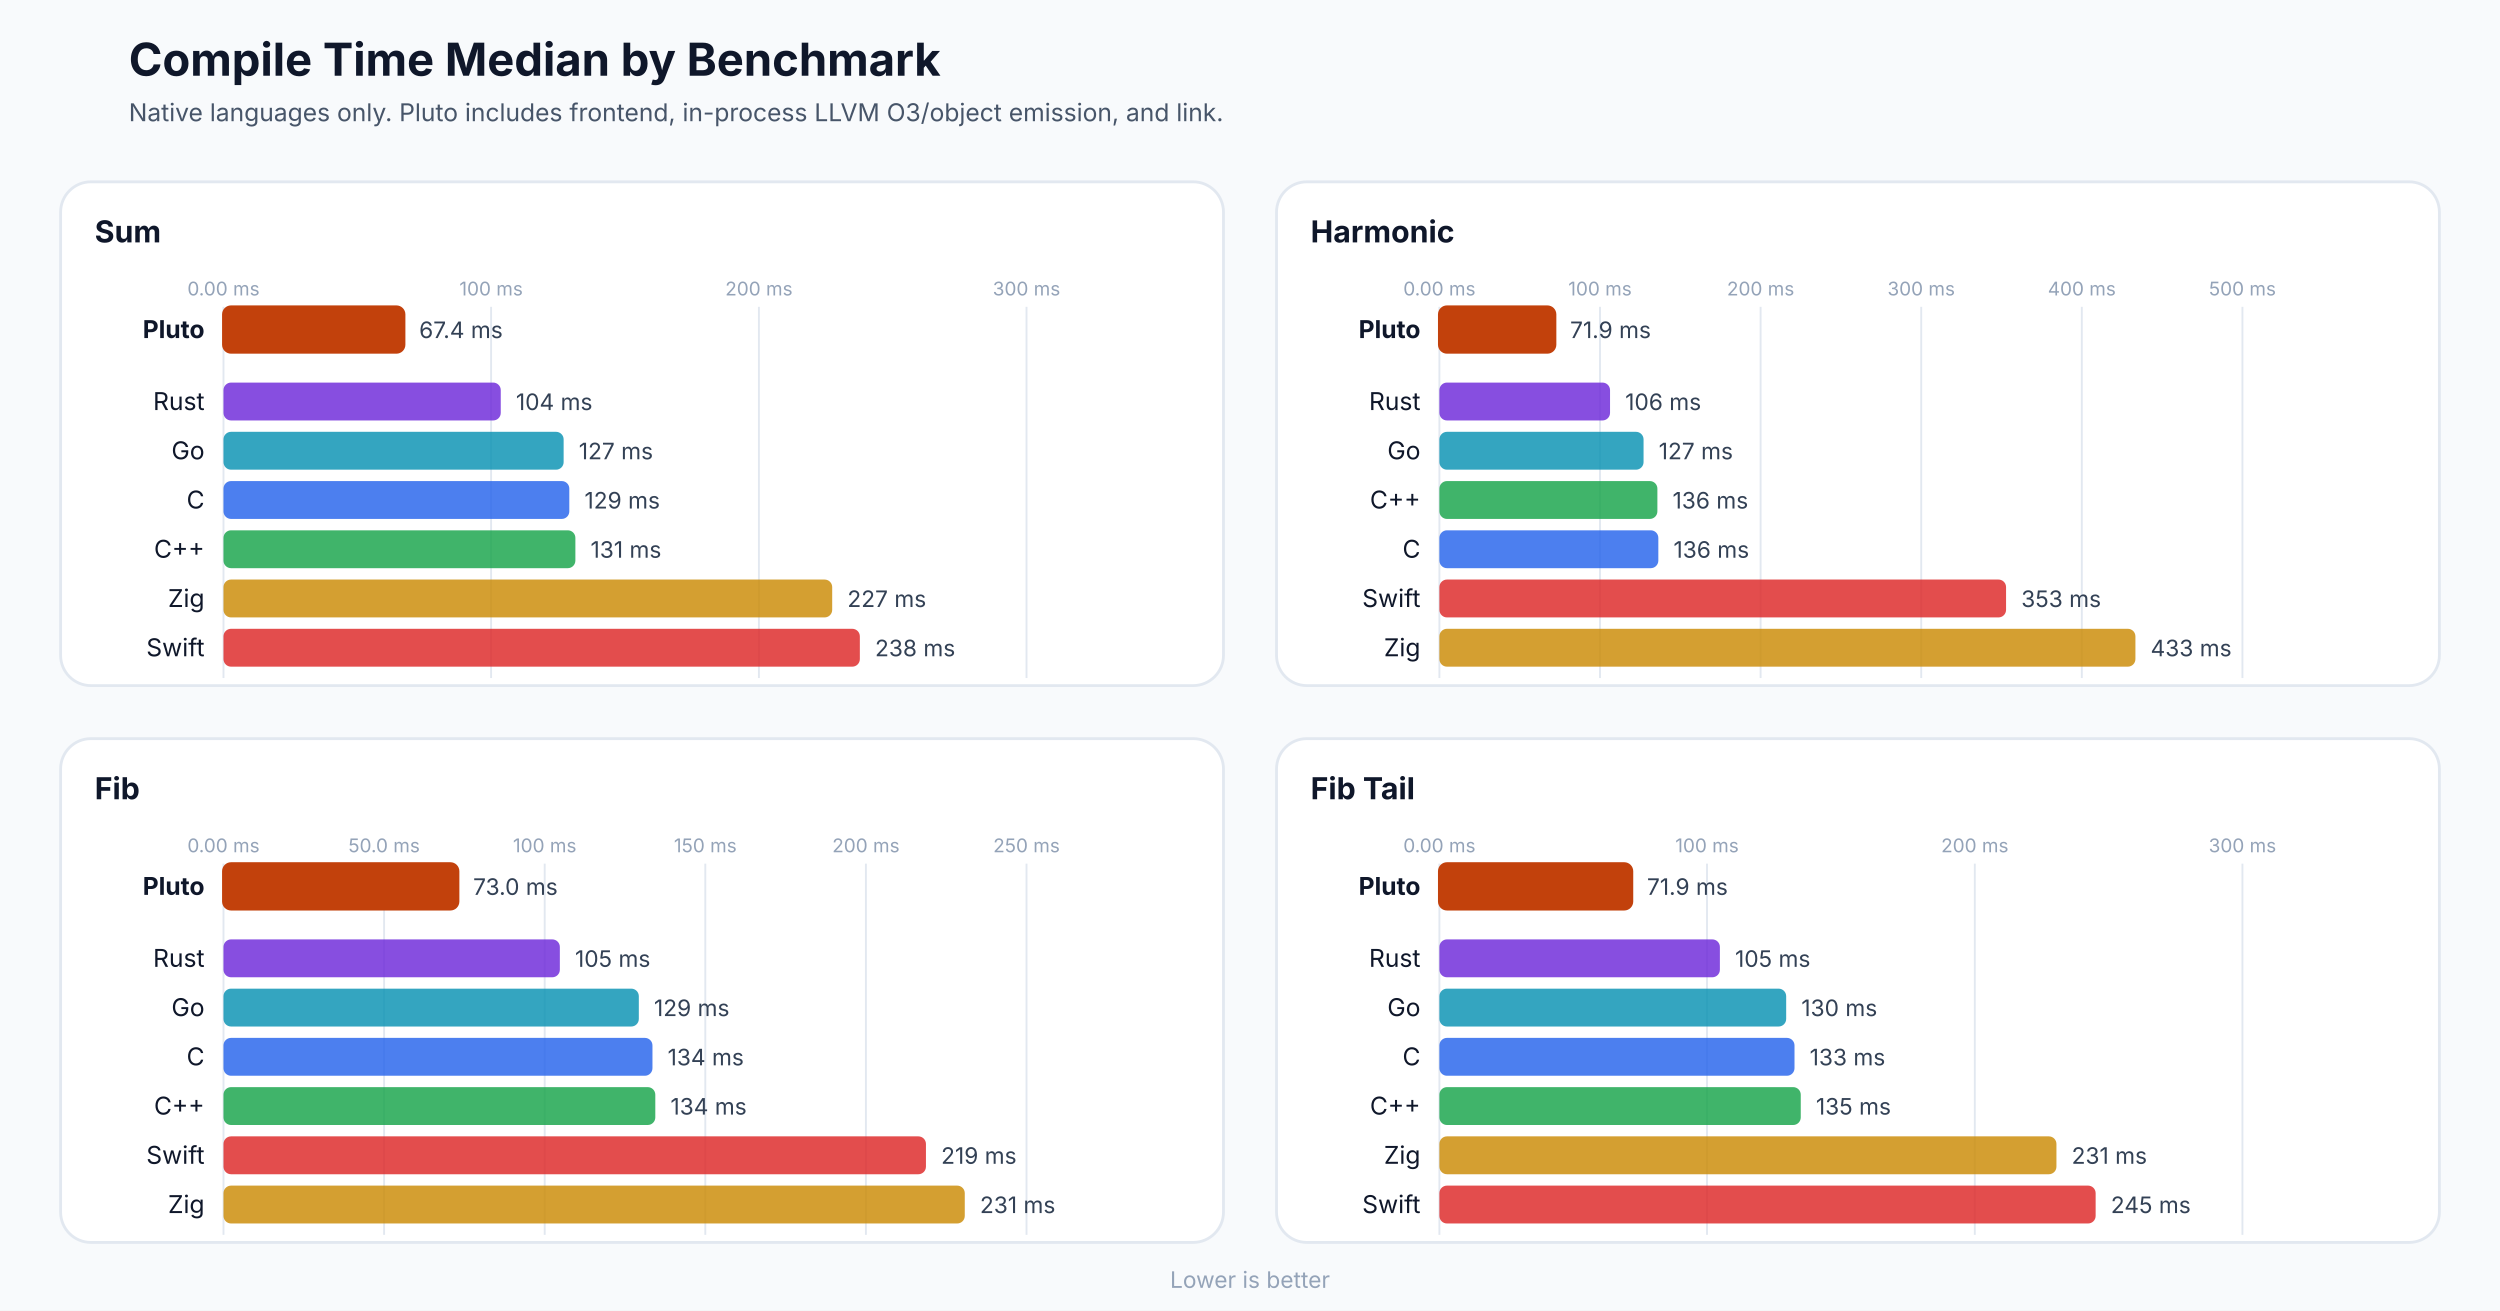
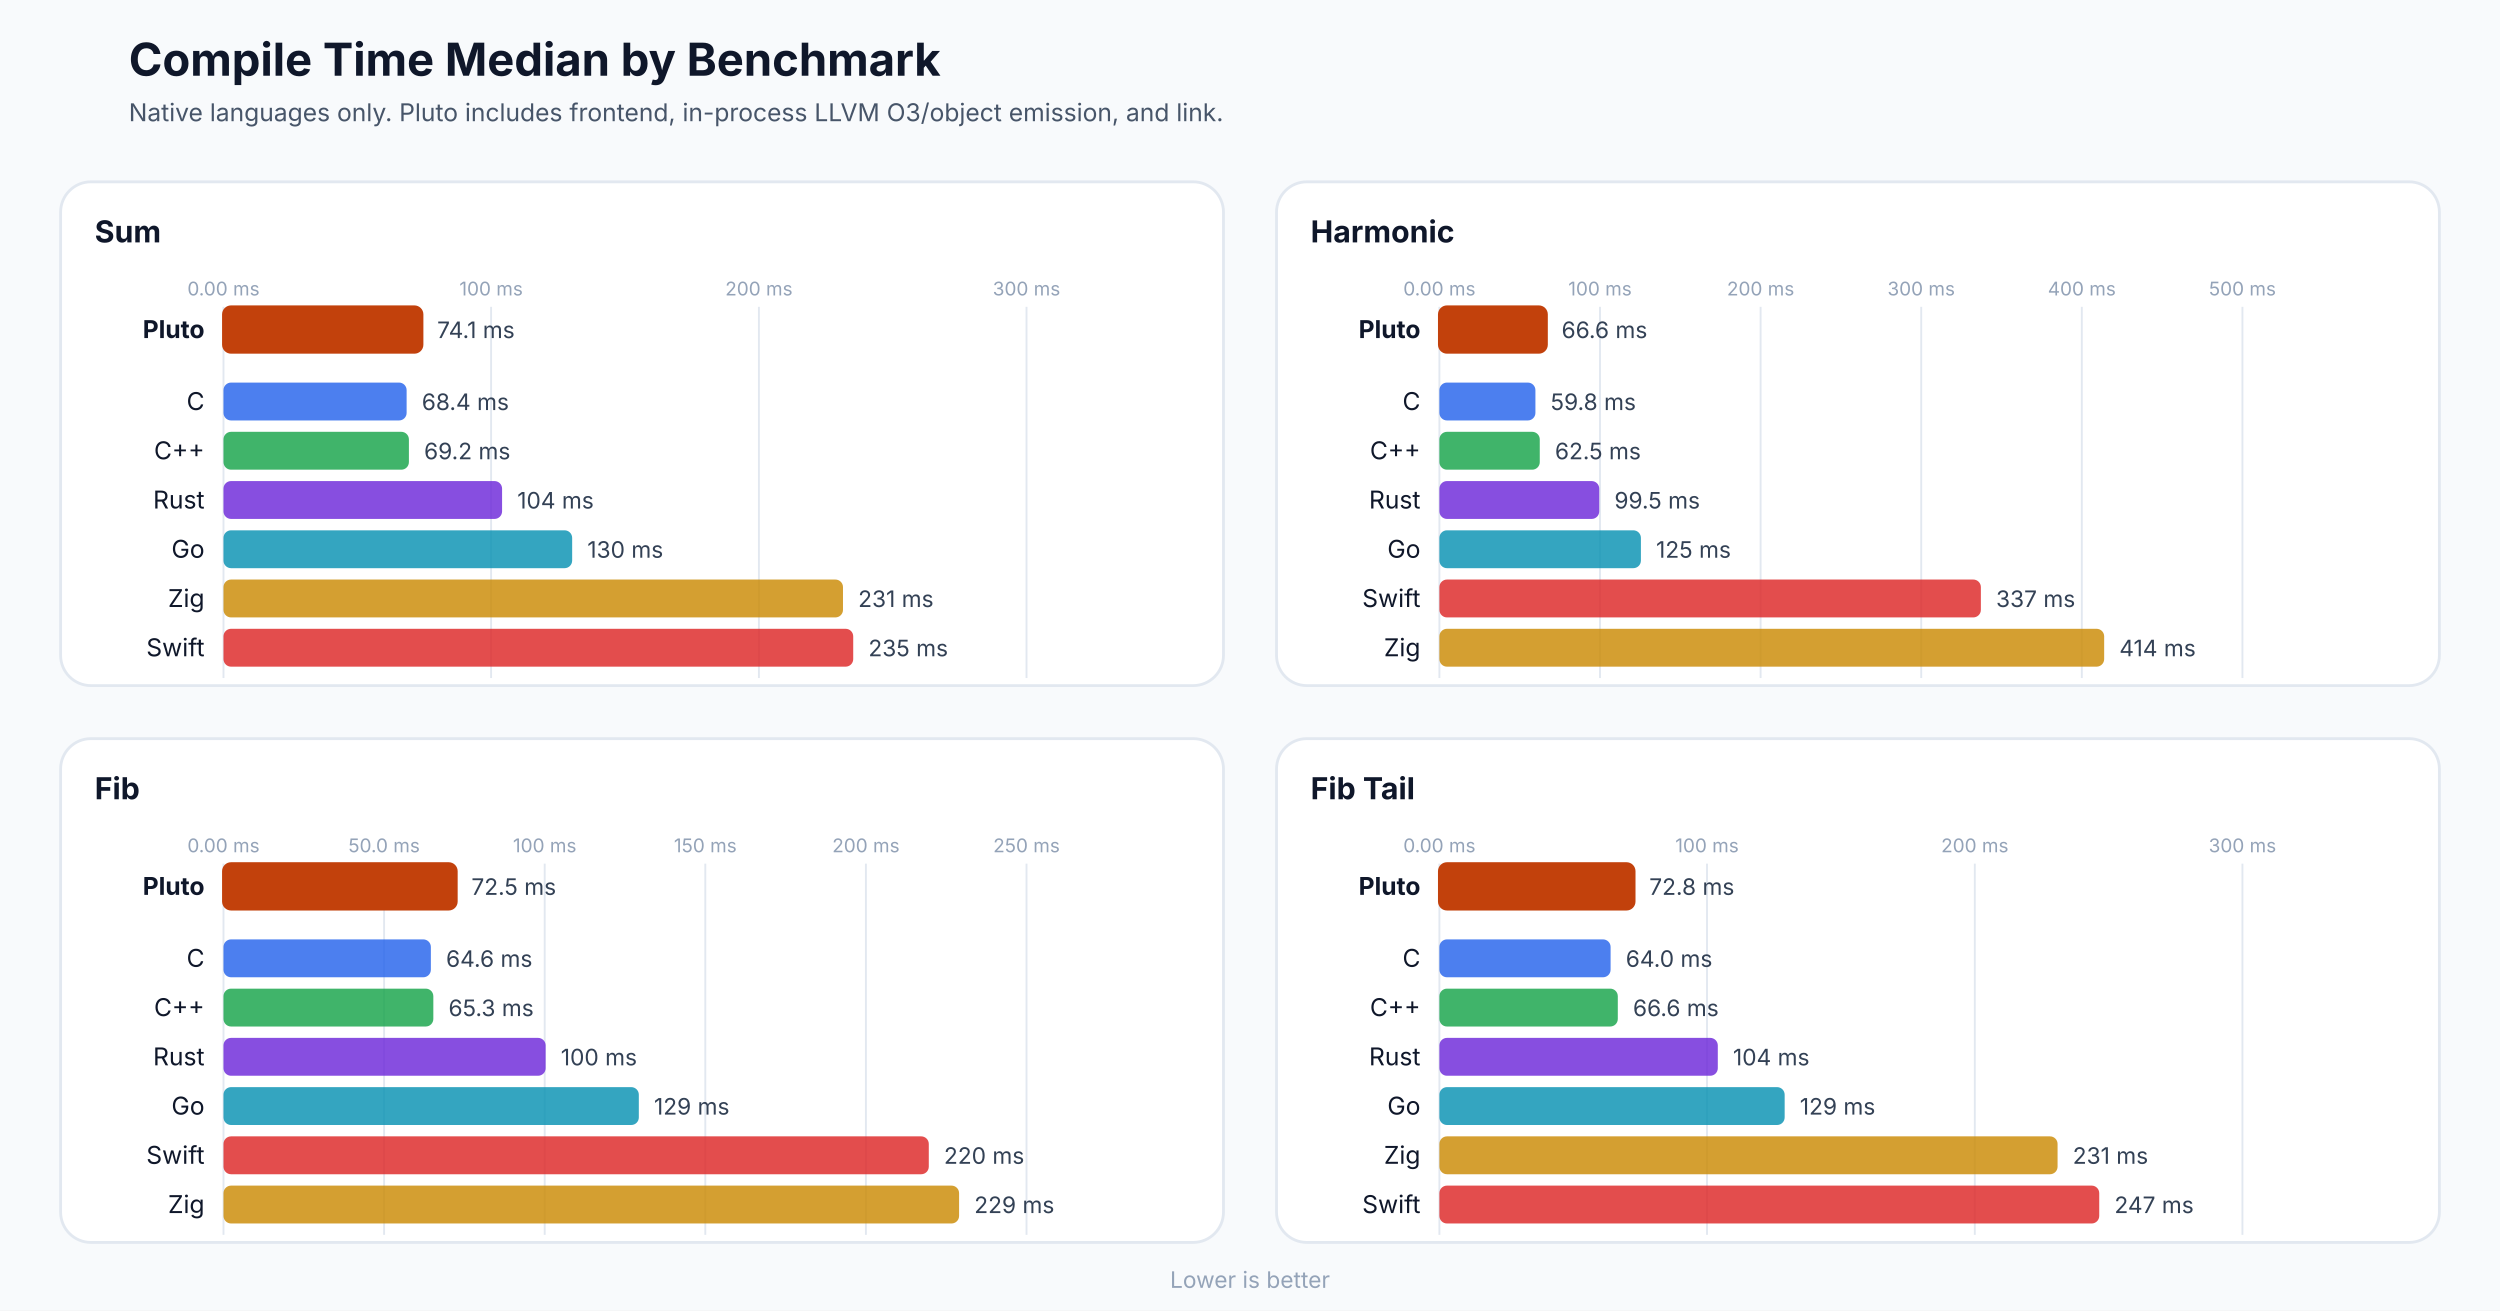
<svg xmlns="http://www.w3.org/2000/svg" width="1320" height="692" viewBox="0 0 1320 692" role="img" aria-labelledby="chart-title chart-desc">
  <rect width="1320" height="692" fill="#f8fafc" />
  <text x="68" y="40" fill="#0f172a" font-size="24" font-weight="700" font-family="ui-sans-serif, system-ui, -apple-system, BlinkMacSystemFont, sans-serif">Compile Time Median by Benchmark</text>
  <text x="68" y="64" fill="#475569" font-size="13" font-family="ui-sans-serif, system-ui, -apple-system, BlinkMacSystemFont, sans-serif">Native languages only. Pluto includes frontend, in-process LLVM O3/object emission, and link.</text>
  <rect x="32" y="96" width="614" height="266" rx="16" fill="#ffffff" stroke="#e2e8f0" stroke-width="1.5" />
  <text x="50" y="128" fill="#0f172a" font-size="16" font-weight="700" font-family="ui-sans-serif, system-ui, -apple-system, BlinkMacSystemFont, sans-serif">Sum</text>
  <line x1="118.0" y1="162" x2="118.0" y2="358" stroke="#e2e8f0" stroke-width="1" />
  <text x="118.0" y="156" text-anchor="middle" fill="#94a3b8" font-size="10" font-family="ui-sans-serif, system-ui, -apple-system, BlinkMacSystemFont, sans-serif">0.00 ms</text>
  <line x1="259.3" y1="162" x2="259.3" y2="358" stroke="#e2e8f0" stroke-width="1" />
  <text x="259.3" y="156" text-anchor="middle" fill="#94a3b8" font-size="10" font-family="ui-sans-serif, system-ui, -apple-system, BlinkMacSystemFont, sans-serif">100 ms</text>
  <line x1="400.7" y1="162" x2="400.7" y2="358" stroke="#e2e8f0" stroke-width="1" />
  <text x="400.7" y="156" text-anchor="middle" fill="#94a3b8" font-size="10" font-family="ui-sans-serif, system-ui, -apple-system, BlinkMacSystemFont, sans-serif">200 ms</text>
  <line x1="542.0" y1="162" x2="542.0" y2="358" stroke="#e2e8f0" stroke-width="1" />
  <text x="542.0" y="156" text-anchor="middle" fill="#94a3b8" font-size="10" font-family="ui-sans-serif, system-ui, -apple-system, BlinkMacSystemFont, sans-serif">300 ms</text>
  <text x="108" y="178.5" text-anchor="end" fill="#0f172a" font-size="13" font-weight="700" font-family="ui-sans-serif, system-ui, -apple-system, BlinkMacSystemFont, sans-serif">Pluto</text>
-   <rect x="118" y="162" width="95.3" height="24" rx="4" fill="#c2410c" fill-opacity="1.0" stroke="#c2410c" stroke-width="1.5" />
-   <text x="221.3" y="178.5" text-anchor="start" fill="#334155" font-size="12" font-family="ui-sans-serif, system-ui, -apple-system, BlinkMacSystemFont, sans-serif">67.4 ms</text>
-   <text x="108" y="216.5" text-anchor="end" fill="#0f172a" font-size="13" font-weight="400" font-family="ui-sans-serif, system-ui, -apple-system, BlinkMacSystemFont, sans-serif">Rust</text>
-   <rect x="118" y="202" width="146.4" height="20" rx="4" fill="#6d28d9" fill-opacity="0.82" />
-   <text x="272.4" y="216.5" text-anchor="start" fill="#334155" font-size="12" font-family="ui-sans-serif, system-ui, -apple-system, BlinkMacSystemFont, sans-serif">104 ms</text>
-   <text x="108" y="242.5" text-anchor="end" fill="#0f172a" font-size="13" font-weight="400" font-family="ui-sans-serif, system-ui, -apple-system, BlinkMacSystemFont, sans-serif">Go</text>
-   <rect x="118" y="228" width="179.6" height="20" rx="4" fill="#0891b2" fill-opacity="0.82" />
-   <text x="305.6" y="242.5" text-anchor="start" fill="#334155" font-size="12" font-family="ui-sans-serif, system-ui, -apple-system, BlinkMacSystemFont, sans-serif">127 ms</text>
-   <text x="108" y="268.5" text-anchor="end" fill="#0f172a" font-size="13" font-weight="400" font-family="ui-sans-serif, system-ui, -apple-system, BlinkMacSystemFont, sans-serif">C</text>
-   <rect x="118" y="254" width="182.6" height="20" rx="4" fill="#2563eb" fill-opacity="0.82" />
-   <text x="308.6" y="268.5" text-anchor="start" fill="#334155" font-size="12" font-family="ui-sans-serif, system-ui, -apple-system, BlinkMacSystemFont, sans-serif">129 ms</text>
-   <text x="108" y="294.5" text-anchor="end" fill="#0f172a" font-size="13" font-weight="400" font-family="ui-sans-serif, system-ui, -apple-system, BlinkMacSystemFont, sans-serif">C++</text>
-   <rect x="118" y="280" width="185.8" height="20" rx="4" fill="#16a34a" fill-opacity="0.82" />
-   <text x="311.8" y="294.5" text-anchor="start" fill="#334155" font-size="12" font-family="ui-sans-serif, system-ui, -apple-system, BlinkMacSystemFont, sans-serif">131 ms</text>
+   <rect x="118" y="162" width="104.8" height="24" rx="4" fill="#c2410c" fill-opacity="1.0" stroke="#c2410c" stroke-width="1.5" />
+   <text x="230.8" y="178.5" text-anchor="start" fill="#334155" font-size="12" font-family="ui-sans-serif, system-ui, -apple-system, BlinkMacSystemFont, sans-serif">74.1 ms</text>
+   <text x="108" y="216.5" text-anchor="end" fill="#0f172a" font-size="13" font-weight="400" font-family="ui-sans-serif, system-ui, -apple-system, BlinkMacSystemFont, sans-serif">C</text>
+   <rect x="118" y="202" width="96.7" height="20" rx="4" fill="#2563eb" fill-opacity="0.82" />
+   <text x="222.7" y="216.5" text-anchor="start" fill="#334155" font-size="12" font-family="ui-sans-serif, system-ui, -apple-system, BlinkMacSystemFont, sans-serif">68.4 ms</text>
+   <text x="108" y="242.5" text-anchor="end" fill="#0f172a" font-size="13" font-weight="400" font-family="ui-sans-serif, system-ui, -apple-system, BlinkMacSystemFont, sans-serif">C++</text>
+   <rect x="118" y="228" width="97.9" height="20" rx="4" fill="#16a34a" fill-opacity="0.82" />
+   <text x="223.9" y="242.5" text-anchor="start" fill="#334155" font-size="12" font-family="ui-sans-serif, system-ui, -apple-system, BlinkMacSystemFont, sans-serif">69.2 ms</text>
+   <text x="108" y="268.5" text-anchor="end" fill="#0f172a" font-size="13" font-weight="400" font-family="ui-sans-serif, system-ui, -apple-system, BlinkMacSystemFont, sans-serif">Rust</text>
+   <rect x="118" y="254" width="147.1" height="20" rx="4" fill="#6d28d9" fill-opacity="0.82" />
+   <text x="273.1" y="268.5" text-anchor="start" fill="#334155" font-size="12" font-family="ui-sans-serif, system-ui, -apple-system, BlinkMacSystemFont, sans-serif">104 ms</text>
+   <text x="108" y="294.5" text-anchor="end" fill="#0f172a" font-size="13" font-weight="400" font-family="ui-sans-serif, system-ui, -apple-system, BlinkMacSystemFont, sans-serif">Go</text>
+   <rect x="118" y="280" width="184.1" height="20" rx="4" fill="#0891b2" fill-opacity="0.82" />
+   <text x="310.1" y="294.5" text-anchor="start" fill="#334155" font-size="12" font-family="ui-sans-serif, system-ui, -apple-system, BlinkMacSystemFont, sans-serif">130 ms</text>
  <text x="108" y="320.5" text-anchor="end" fill="#0f172a" font-size="13" font-weight="400" font-family="ui-sans-serif, system-ui, -apple-system, BlinkMacSystemFont, sans-serif">Zig</text>
-   <rect x="118" y="306" width="321.4" height="20" rx="4" fill="#ca8a04" fill-opacity="0.82" />
-   <text x="447.4" y="320.5" text-anchor="start" fill="#334155" font-size="12" font-family="ui-sans-serif, system-ui, -apple-system, BlinkMacSystemFont, sans-serif">227 ms</text>
+   <rect x="118" y="306" width="327.1" height="20" rx="4" fill="#ca8a04" fill-opacity="0.82" />
+   <text x="453.1" y="320.5" text-anchor="start" fill="#334155" font-size="12" font-family="ui-sans-serif, system-ui, -apple-system, BlinkMacSystemFont, sans-serif">231 ms</text>
  <text x="108" y="346.5" text-anchor="end" fill="#0f172a" font-size="13" font-weight="400" font-family="ui-sans-serif, system-ui, -apple-system, BlinkMacSystemFont, sans-serif">Swift</text>
-   <rect x="118" y="332" width="336.0" height="20" rx="4" fill="#dc2626" fill-opacity="0.82" />
-   <text x="462.0" y="346.5" text-anchor="start" fill="#334155" font-size="12" font-family="ui-sans-serif, system-ui, -apple-system, BlinkMacSystemFont, sans-serif">238 ms</text>
+   <rect x="118" y="332" width="332.5" height="20" rx="4" fill="#dc2626" fill-opacity="0.82" />
+   <text x="458.5" y="346.5" text-anchor="start" fill="#334155" font-size="12" font-family="ui-sans-serif, system-ui, -apple-system, BlinkMacSystemFont, sans-serif">235 ms</text>
  <rect x="674" y="96" width="614" height="266" rx="16" fill="#ffffff" stroke="#e2e8f0" stroke-width="1.5" />
  <text x="692" y="128" fill="#0f172a" font-size="16" font-weight="700" font-family="ui-sans-serif, system-ui, -apple-system, BlinkMacSystemFont, sans-serif">Harmonic</text>
  <line x1="760.0" y1="162" x2="760.0" y2="358" stroke="#e2e8f0" stroke-width="1" />
  <text x="760.0" y="156" text-anchor="middle" fill="#94a3b8" font-size="10" font-family="ui-sans-serif, system-ui, -apple-system, BlinkMacSystemFont, sans-serif">0.00 ms</text>
  <line x1="844.8" y1="162" x2="844.8" y2="358" stroke="#e2e8f0" stroke-width="1" />
  <text x="844.8" y="156" text-anchor="middle" fill="#94a3b8" font-size="10" font-family="ui-sans-serif, system-ui, -apple-system, BlinkMacSystemFont, sans-serif">100 ms</text>
  <line x1="929.6" y1="162" x2="929.6" y2="358" stroke="#e2e8f0" stroke-width="1" />
  <text x="929.6" y="156" text-anchor="middle" fill="#94a3b8" font-size="10" font-family="ui-sans-serif, system-ui, -apple-system, BlinkMacSystemFont, sans-serif">200 ms</text>
  <line x1="1014.4" y1="162" x2="1014.4" y2="358" stroke="#e2e8f0" stroke-width="1" />
  <text x="1014.4" y="156" text-anchor="middle" fill="#94a3b8" font-size="10" font-family="ui-sans-serif, system-ui, -apple-system, BlinkMacSystemFont, sans-serif">300 ms</text>
  <line x1="1099.2" y1="162" x2="1099.2" y2="358" stroke="#e2e8f0" stroke-width="1" />
  <text x="1099.2" y="156" text-anchor="middle" fill="#94a3b8" font-size="10" font-family="ui-sans-serif, system-ui, -apple-system, BlinkMacSystemFont, sans-serif">400 ms</text>
  <line x1="1184.0" y1="162" x2="1184.0" y2="358" stroke="#e2e8f0" stroke-width="1" />
  <text x="1184.0" y="156" text-anchor="middle" fill="#94a3b8" font-size="10" font-family="ui-sans-serif, system-ui, -apple-system, BlinkMacSystemFont, sans-serif">500 ms</text>
  <text x="750" y="178.5" text-anchor="end" fill="#0f172a" font-size="13" font-weight="700" font-family="ui-sans-serif, system-ui, -apple-system, BlinkMacSystemFont, sans-serif">Pluto</text>
-   <rect x="760" y="162" width="61.0" height="24" rx="4" fill="#c2410c" fill-opacity="1.0" stroke="#c2410c" stroke-width="1.5" />
-   <text x="829.0" y="178.5" text-anchor="start" fill="#334155" font-size="12" font-family="ui-sans-serif, system-ui, -apple-system, BlinkMacSystemFont, sans-serif">71.9 ms</text>
-   <text x="750" y="216.5" text-anchor="end" fill="#0f172a" font-size="13" font-weight="400" font-family="ui-sans-serif, system-ui, -apple-system, BlinkMacSystemFont, sans-serif">Rust</text>
-   <rect x="760" y="202" width="90.1" height="20" rx="4" fill="#6d28d9" fill-opacity="0.82" />
-   <text x="858.1" y="216.5" text-anchor="start" fill="#334155" font-size="12" font-family="ui-sans-serif, system-ui, -apple-system, BlinkMacSystemFont, sans-serif">106 ms</text>
-   <text x="750" y="242.5" text-anchor="end" fill="#0f172a" font-size="13" font-weight="400" font-family="ui-sans-serif, system-ui, -apple-system, BlinkMacSystemFont, sans-serif">Go</text>
-   <rect x="760" y="228" width="107.8" height="20" rx="4" fill="#0891b2" fill-opacity="0.82" />
-   <text x="875.8" y="242.5" text-anchor="start" fill="#334155" font-size="12" font-family="ui-sans-serif, system-ui, -apple-system, BlinkMacSystemFont, sans-serif">127 ms</text>
-   <text x="750" y="268.5" text-anchor="end" fill="#0f172a" font-size="13" font-weight="400" font-family="ui-sans-serif, system-ui, -apple-system, BlinkMacSystemFont, sans-serif">C++</text>
-   <rect x="760" y="254" width="115.1" height="20" rx="4" fill="#16a34a" fill-opacity="0.82" />
-   <text x="883.1" y="268.5" text-anchor="start" fill="#334155" font-size="12" font-family="ui-sans-serif, system-ui, -apple-system, BlinkMacSystemFont, sans-serif">136 ms</text>
-   <text x="750" y="294.5" text-anchor="end" fill="#0f172a" font-size="13" font-weight="400" font-family="ui-sans-serif, system-ui, -apple-system, BlinkMacSystemFont, sans-serif">C</text>
-   <rect x="760" y="280" width="115.6" height="20" rx="4" fill="#2563eb" fill-opacity="0.82" />
-   <text x="883.6" y="294.5" text-anchor="start" fill="#334155" font-size="12" font-family="ui-sans-serif, system-ui, -apple-system, BlinkMacSystemFont, sans-serif">136 ms</text>
+   <rect x="760" y="162" width="56.5" height="24" rx="4" fill="#c2410c" fill-opacity="1.0" stroke="#c2410c" stroke-width="1.5" />
+   <text x="824.5" y="178.5" text-anchor="start" fill="#334155" font-size="12" font-family="ui-sans-serif, system-ui, -apple-system, BlinkMacSystemFont, sans-serif">66.6 ms</text>
+   <text x="750" y="216.5" text-anchor="end" fill="#0f172a" font-size="13" font-weight="400" font-family="ui-sans-serif, system-ui, -apple-system, BlinkMacSystemFont, sans-serif">C</text>
+   <rect x="760" y="202" width="50.7" height="20" rx="4" fill="#2563eb" fill-opacity="0.82" />
+   <text x="818.7" y="216.5" text-anchor="start" fill="#334155" font-size="12" font-family="ui-sans-serif, system-ui, -apple-system, BlinkMacSystemFont, sans-serif">59.8 ms</text>
+   <text x="750" y="242.5" text-anchor="end" fill="#0f172a" font-size="13" font-weight="400" font-family="ui-sans-serif, system-ui, -apple-system, BlinkMacSystemFont, sans-serif">C++</text>
+   <rect x="760" y="228" width="53.0" height="20" rx="4" fill="#16a34a" fill-opacity="0.82" />
+   <text x="821.0" y="242.5" text-anchor="start" fill="#334155" font-size="12" font-family="ui-sans-serif, system-ui, -apple-system, BlinkMacSystemFont, sans-serif">62.5 ms</text>
+   <text x="750" y="268.5" text-anchor="end" fill="#0f172a" font-size="13" font-weight="400" font-family="ui-sans-serif, system-ui, -apple-system, BlinkMacSystemFont, sans-serif">Rust</text>
+   <rect x="760" y="254" width="84.4" height="20" rx="4" fill="#6d28d9" fill-opacity="0.82" />
+   <text x="852.4" y="268.5" text-anchor="start" fill="#334155" font-size="12" font-family="ui-sans-serif, system-ui, -apple-system, BlinkMacSystemFont, sans-serif">99.5 ms</text>
+   <text x="750" y="294.5" text-anchor="end" fill="#0f172a" font-size="13" font-weight="400" font-family="ui-sans-serif, system-ui, -apple-system, BlinkMacSystemFont, sans-serif">Go</text>
+   <rect x="760" y="280" width="106.4" height="20" rx="4" fill="#0891b2" fill-opacity="0.82" />
+   <text x="874.4" y="294.5" text-anchor="start" fill="#334155" font-size="12" font-family="ui-sans-serif, system-ui, -apple-system, BlinkMacSystemFont, sans-serif">125 ms</text>
  <text x="750" y="320.5" text-anchor="end" fill="#0f172a" font-size="13" font-weight="400" font-family="ui-sans-serif, system-ui, -apple-system, BlinkMacSystemFont, sans-serif">Swift</text>
-   <rect x="760" y="306" width="299.2" height="20" rx="4" fill="#dc2626" fill-opacity="0.82" />
-   <text x="1067.2" y="320.5" text-anchor="start" fill="#334155" font-size="12" font-family="ui-sans-serif, system-ui, -apple-system, BlinkMacSystemFont, sans-serif">353 ms</text>
+   <rect x="760" y="306" width="285.9" height="20" rx="4" fill="#dc2626" fill-opacity="0.82" />
+   <text x="1053.9" y="320.5" text-anchor="start" fill="#334155" font-size="12" font-family="ui-sans-serif, system-ui, -apple-system, BlinkMacSystemFont, sans-serif">337 ms</text>
  <text x="750" y="346.5" text-anchor="end" fill="#0f172a" font-size="13" font-weight="400" font-family="ui-sans-serif, system-ui, -apple-system, BlinkMacSystemFont, sans-serif">Zig</text>
-   <rect x="760" y="332" width="367.5" height="20" rx="4" fill="#ca8a04" fill-opacity="0.82" />
-   <text x="1135.5" y="346.5" text-anchor="start" fill="#334155" font-size="12" font-family="ui-sans-serif, system-ui, -apple-system, BlinkMacSystemFont, sans-serif">433 ms</text>
+   <rect x="760" y="332" width="351.0" height="20" rx="4" fill="#ca8a04" fill-opacity="0.82" />
+   <text x="1119.0" y="346.5" text-anchor="start" fill="#334155" font-size="12" font-family="ui-sans-serif, system-ui, -apple-system, BlinkMacSystemFont, sans-serif">414 ms</text>
  <rect x="32" y="390" width="614" height="266" rx="16" fill="#ffffff" stroke="#e2e8f0" stroke-width="1.5" />
  <text x="50" y="422" fill="#0f172a" font-size="16" font-weight="700" font-family="ui-sans-serif, system-ui, -apple-system, BlinkMacSystemFont, sans-serif">Fib</text>
  <line x1="118.0" y1="456" x2="118.0" y2="652" stroke="#e2e8f0" stroke-width="1" />
  <text x="118.0" y="450" text-anchor="middle" fill="#94a3b8" font-size="10" font-family="ui-sans-serif, system-ui, -apple-system, BlinkMacSystemFont, sans-serif">0.00 ms</text>
  <line x1="202.8" y1="456" x2="202.8" y2="652" stroke="#e2e8f0" stroke-width="1" />
  <text x="202.8" y="450" text-anchor="middle" fill="#94a3b8" font-size="10" font-family="ui-sans-serif, system-ui, -apple-system, BlinkMacSystemFont, sans-serif">50.0 ms</text>
  <line x1="287.6" y1="456" x2="287.6" y2="652" stroke="#e2e8f0" stroke-width="1" />
  <text x="287.6" y="450" text-anchor="middle" fill="#94a3b8" font-size="10" font-family="ui-sans-serif, system-ui, -apple-system, BlinkMacSystemFont, sans-serif">100 ms</text>
  <line x1="372.4" y1="456" x2="372.4" y2="652" stroke="#e2e8f0" stroke-width="1" />
  <text x="372.4" y="450" text-anchor="middle" fill="#94a3b8" font-size="10" font-family="ui-sans-serif, system-ui, -apple-system, BlinkMacSystemFont, sans-serif">150 ms</text>
  <line x1="457.2" y1="456" x2="457.2" y2="652" stroke="#e2e8f0" stroke-width="1" />
  <text x="457.2" y="450" text-anchor="middle" fill="#94a3b8" font-size="10" font-family="ui-sans-serif, system-ui, -apple-system, BlinkMacSystemFont, sans-serif">200 ms</text>
  <line x1="542.0" y1="456" x2="542.0" y2="652" stroke="#e2e8f0" stroke-width="1" />
  <text x="542.0" y="450" text-anchor="middle" fill="#94a3b8" font-size="10" font-family="ui-sans-serif, system-ui, -apple-system, BlinkMacSystemFont, sans-serif">250 ms</text>
  <text x="108" y="472.5" text-anchor="end" fill="#0f172a" font-size="13" font-weight="700" font-family="ui-sans-serif, system-ui, -apple-system, BlinkMacSystemFont, sans-serif">Pluto</text>
-   <rect x="118" y="456" width="123.8" height="24" rx="4" fill="#c2410c" fill-opacity="1.0" stroke="#c2410c" stroke-width="1.5" />
-   <text x="249.8" y="472.5" text-anchor="start" fill="#334155" font-size="12" font-family="ui-sans-serif, system-ui, -apple-system, BlinkMacSystemFont, sans-serif">73.0 ms</text>
-   <text x="108" y="510.5" text-anchor="end" fill="#0f172a" font-size="13" font-weight="400" font-family="ui-sans-serif, system-ui, -apple-system, BlinkMacSystemFont, sans-serif">Rust</text>
-   <rect x="118" y="496" width="177.6" height="20" rx="4" fill="#6d28d9" fill-opacity="0.82" />
-   <text x="303.6" y="510.5" text-anchor="start" fill="#334155" font-size="12" font-family="ui-sans-serif, system-ui, -apple-system, BlinkMacSystemFont, sans-serif">105 ms</text>
-   <text x="108" y="536.5" text-anchor="end" fill="#0f172a" font-size="13" font-weight="400" font-family="ui-sans-serif, system-ui, -apple-system, BlinkMacSystemFont, sans-serif">Go</text>
-   <rect x="118" y="522" width="219.3" height="20" rx="4" fill="#0891b2" fill-opacity="0.82" />
-   <text x="345.3" y="536.5" text-anchor="start" fill="#334155" font-size="12" font-family="ui-sans-serif, system-ui, -apple-system, BlinkMacSystemFont, sans-serif">129 ms</text>
-   <text x="108" y="562.5" text-anchor="end" fill="#0f172a" font-size="13" font-weight="400" font-family="ui-sans-serif, system-ui, -apple-system, BlinkMacSystemFont, sans-serif">C</text>
-   <rect x="118" y="548" width="226.5" height="20" rx="4" fill="#2563eb" fill-opacity="0.82" />
-   <text x="352.5" y="562.5" text-anchor="start" fill="#334155" font-size="12" font-family="ui-sans-serif, system-ui, -apple-system, BlinkMacSystemFont, sans-serif">134 ms</text>
-   <text x="108" y="588.5" text-anchor="end" fill="#0f172a" font-size="13" font-weight="400" font-family="ui-sans-serif, system-ui, -apple-system, BlinkMacSystemFont, sans-serif">C++</text>
-   <rect x="118" y="574" width="228.0" height="20" rx="4" fill="#16a34a" fill-opacity="0.82" />
-   <text x="354.0" y="588.5" text-anchor="start" fill="#334155" font-size="12" font-family="ui-sans-serif, system-ui, -apple-system, BlinkMacSystemFont, sans-serif">134 ms</text>
+   <rect x="118" y="456" width="122.9" height="24" rx="4" fill="#c2410c" fill-opacity="1.0" stroke="#c2410c" stroke-width="1.5" />
+   <text x="248.9" y="472.5" text-anchor="start" fill="#334155" font-size="12" font-family="ui-sans-serif, system-ui, -apple-system, BlinkMacSystemFont, sans-serif">72.5 ms</text>
+   <text x="108" y="510.5" text-anchor="end" fill="#0f172a" font-size="13" font-weight="400" font-family="ui-sans-serif, system-ui, -apple-system, BlinkMacSystemFont, sans-serif">C</text>
+   <rect x="118" y="496" width="109.5" height="20" rx="4" fill="#2563eb" fill-opacity="0.82" />
+   <text x="235.5" y="510.5" text-anchor="start" fill="#334155" font-size="12" font-family="ui-sans-serif, system-ui, -apple-system, BlinkMacSystemFont, sans-serif">64.6 ms</text>
+   <text x="108" y="536.5" text-anchor="end" fill="#0f172a" font-size="13" font-weight="400" font-family="ui-sans-serif, system-ui, -apple-system, BlinkMacSystemFont, sans-serif">C++</text>
+   <rect x="118" y="522" width="110.8" height="20" rx="4" fill="#16a34a" fill-opacity="0.82" />
+   <text x="236.8" y="536.5" text-anchor="start" fill="#334155" font-size="12" font-family="ui-sans-serif, system-ui, -apple-system, BlinkMacSystemFont, sans-serif">65.3 ms</text>
+   <text x="108" y="562.5" text-anchor="end" fill="#0f172a" font-size="13" font-weight="400" font-family="ui-sans-serif, system-ui, -apple-system, BlinkMacSystemFont, sans-serif">Rust</text>
+   <rect x="118" y="548" width="170.1" height="20" rx="4" fill="#6d28d9" fill-opacity="0.82" />
+   <text x="296.1" y="562.5" text-anchor="start" fill="#334155" font-size="12" font-family="ui-sans-serif, system-ui, -apple-system, BlinkMacSystemFont, sans-serif">100 ms</text>
+   <text x="108" y="588.5" text-anchor="end" fill="#0f172a" font-size="13" font-weight="400" font-family="ui-sans-serif, system-ui, -apple-system, BlinkMacSystemFont, sans-serif">Go</text>
+   <rect x="118" y="574" width="219.3" height="20" rx="4" fill="#0891b2" fill-opacity="0.82" />
+   <text x="345.3" y="588.5" text-anchor="start" fill="#334155" font-size="12" font-family="ui-sans-serif, system-ui, -apple-system, BlinkMacSystemFont, sans-serif">129 ms</text>
  <text x="108" y="614.5" text-anchor="end" fill="#0f172a" font-size="13" font-weight="400" font-family="ui-sans-serif, system-ui, -apple-system, BlinkMacSystemFont, sans-serif">Swift</text>
-   <rect x="118" y="600" width="370.9" height="20" rx="4" fill="#dc2626" fill-opacity="0.82" />
-   <text x="496.9" y="614.5" text-anchor="start" fill="#334155" font-size="12" font-family="ui-sans-serif, system-ui, -apple-system, BlinkMacSystemFont, sans-serif">219 ms</text>
+   <rect x="118" y="600" width="372.4" height="20" rx="4" fill="#dc2626" fill-opacity="0.82" />
+   <text x="498.4" y="614.5" text-anchor="start" fill="#334155" font-size="12" font-family="ui-sans-serif, system-ui, -apple-system, BlinkMacSystemFont, sans-serif">220 ms</text>
  <text x="108" y="640.5" text-anchor="end" fill="#0f172a" font-size="13" font-weight="400" font-family="ui-sans-serif, system-ui, -apple-system, BlinkMacSystemFont, sans-serif">Zig</text>
-   <rect x="118" y="626" width="391.4" height="20" rx="4" fill="#ca8a04" fill-opacity="0.82" />
-   <text x="517.4" y="640.5" text-anchor="start" fill="#334155" font-size="12" font-family="ui-sans-serif, system-ui, -apple-system, BlinkMacSystemFont, sans-serif">231 ms</text>
+   <rect x="118" y="626" width="388.4" height="20" rx="4" fill="#ca8a04" fill-opacity="0.82" />
+   <text x="514.4" y="640.5" text-anchor="start" fill="#334155" font-size="12" font-family="ui-sans-serif, system-ui, -apple-system, BlinkMacSystemFont, sans-serif">229 ms</text>
  <rect x="674" y="390" width="614" height="266" rx="16" fill="#ffffff" stroke="#e2e8f0" stroke-width="1.5" />
  <text x="692" y="422" fill="#0f172a" font-size="16" font-weight="700" font-family="ui-sans-serif, system-ui, -apple-system, BlinkMacSystemFont, sans-serif">Fib Tail</text>
  <line x1="760.0" y1="456" x2="760.0" y2="652" stroke="#e2e8f0" stroke-width="1" />
  <text x="760.0" y="450" text-anchor="middle" fill="#94a3b8" font-size="10" font-family="ui-sans-serif, system-ui, -apple-system, BlinkMacSystemFont, sans-serif">0.00 ms</text>
  <line x1="901.3" y1="456" x2="901.3" y2="652" stroke="#e2e8f0" stroke-width="1" />
  <text x="901.3" y="450" text-anchor="middle" fill="#94a3b8" font-size="10" font-family="ui-sans-serif, system-ui, -apple-system, BlinkMacSystemFont, sans-serif">100 ms</text>
  <line x1="1042.7" y1="456" x2="1042.7" y2="652" stroke="#e2e8f0" stroke-width="1" />
  <text x="1042.7" y="450" text-anchor="middle" fill="#94a3b8" font-size="10" font-family="ui-sans-serif, system-ui, -apple-system, BlinkMacSystemFont, sans-serif">200 ms</text>
  <line x1="1184.0" y1="456" x2="1184.0" y2="652" stroke="#e2e8f0" stroke-width="1" />
  <text x="1184.0" y="450" text-anchor="middle" fill="#94a3b8" font-size="10" font-family="ui-sans-serif, system-ui, -apple-system, BlinkMacSystemFont, sans-serif">300 ms</text>
  <text x="750" y="472.5" text-anchor="end" fill="#0f172a" font-size="13" font-weight="700" font-family="ui-sans-serif, system-ui, -apple-system, BlinkMacSystemFont, sans-serif">Pluto</text>
-   <rect x="760" y="456" width="101.6" height="24" rx="4" fill="#c2410c" fill-opacity="1.0" stroke="#c2410c" stroke-width="1.5" />
-   <text x="869.6" y="472.5" text-anchor="start" fill="#334155" font-size="12" font-family="ui-sans-serif, system-ui, -apple-system, BlinkMacSystemFont, sans-serif">71.9 ms</text>
-   <text x="750" y="510.5" text-anchor="end" fill="#0f172a" font-size="13" font-weight="400" font-family="ui-sans-serif, system-ui, -apple-system, BlinkMacSystemFont, sans-serif">Rust</text>
-   <rect x="760" y="496" width="148.1" height="20" rx="4" fill="#6d28d9" fill-opacity="0.82" />
-   <text x="916.1" y="510.5" text-anchor="start" fill="#334155" font-size="12" font-family="ui-sans-serif, system-ui, -apple-system, BlinkMacSystemFont, sans-serif">105 ms</text>
-   <text x="750" y="536.5" text-anchor="end" fill="#0f172a" font-size="13" font-weight="400" font-family="ui-sans-serif, system-ui, -apple-system, BlinkMacSystemFont, sans-serif">Go</text>
-   <rect x="760" y="522" width="183.1" height="20" rx="4" fill="#0891b2" fill-opacity="0.82" />
-   <text x="951.1" y="536.5" text-anchor="start" fill="#334155" font-size="12" font-family="ui-sans-serif, system-ui, -apple-system, BlinkMacSystemFont, sans-serif">130 ms</text>
-   <text x="750" y="562.5" text-anchor="end" fill="#0f172a" font-size="13" font-weight="400" font-family="ui-sans-serif, system-ui, -apple-system, BlinkMacSystemFont, sans-serif">C</text>
-   <rect x="760" y="548" width="187.5" height="20" rx="4" fill="#2563eb" fill-opacity="0.82" />
-   <text x="955.5" y="562.5" text-anchor="start" fill="#334155" font-size="12" font-family="ui-sans-serif, system-ui, -apple-system, BlinkMacSystemFont, sans-serif">133 ms</text>
-   <text x="750" y="588.5" text-anchor="end" fill="#0f172a" font-size="13" font-weight="400" font-family="ui-sans-serif, system-ui, -apple-system, BlinkMacSystemFont, sans-serif">C++</text>
-   <rect x="760" y="574" width="190.8" height="20" rx="4" fill="#16a34a" fill-opacity="0.82" />
-   <text x="958.8" y="588.5" text-anchor="start" fill="#334155" font-size="12" font-family="ui-sans-serif, system-ui, -apple-system, BlinkMacSystemFont, sans-serif">135 ms</text>
+   <rect x="760" y="456" width="102.8" height="24" rx="4" fill="#c2410c" fill-opacity="1.0" stroke="#c2410c" stroke-width="1.5" />
+   <text x="870.8" y="472.5" text-anchor="start" fill="#334155" font-size="12" font-family="ui-sans-serif, system-ui, -apple-system, BlinkMacSystemFont, sans-serif">72.8 ms</text>
+   <text x="750" y="510.5" text-anchor="end" fill="#0f172a" font-size="13" font-weight="400" font-family="ui-sans-serif, system-ui, -apple-system, BlinkMacSystemFont, sans-serif">C</text>
+   <rect x="760" y="496" width="90.4" height="20" rx="4" fill="#2563eb" fill-opacity="0.82" />
+   <text x="858.4" y="510.5" text-anchor="start" fill="#334155" font-size="12" font-family="ui-sans-serif, system-ui, -apple-system, BlinkMacSystemFont, sans-serif">64.0 ms</text>
+   <text x="750" y="536.5" text-anchor="end" fill="#0f172a" font-size="13" font-weight="400" font-family="ui-sans-serif, system-ui, -apple-system, BlinkMacSystemFont, sans-serif">C++</text>
+   <rect x="760" y="522" width="94.2" height="20" rx="4" fill="#16a34a" fill-opacity="0.82" />
+   <text x="862.2" y="536.5" text-anchor="start" fill="#334155" font-size="12" font-family="ui-sans-serif, system-ui, -apple-system, BlinkMacSystemFont, sans-serif">66.6 ms</text>
+   <text x="750" y="562.5" text-anchor="end" fill="#0f172a" font-size="13" font-weight="400" font-family="ui-sans-serif, system-ui, -apple-system, BlinkMacSystemFont, sans-serif">Rust</text>
+   <rect x="760" y="548" width="147.0" height="20" rx="4" fill="#6d28d9" fill-opacity="0.82" />
+   <text x="915.0" y="562.5" text-anchor="start" fill="#334155" font-size="12" font-family="ui-sans-serif, system-ui, -apple-system, BlinkMacSystemFont, sans-serif">104 ms</text>
+   <text x="750" y="588.5" text-anchor="end" fill="#0f172a" font-size="13" font-weight="400" font-family="ui-sans-serif, system-ui, -apple-system, BlinkMacSystemFont, sans-serif">Go</text>
+   <rect x="760" y="574" width="182.3" height="20" rx="4" fill="#0891b2" fill-opacity="0.82" />
+   <text x="950.3" y="588.5" text-anchor="start" fill="#334155" font-size="12" font-family="ui-sans-serif, system-ui, -apple-system, BlinkMacSystemFont, sans-serif">129 ms</text>
  <text x="750" y="614.5" text-anchor="end" fill="#0f172a" font-size="13" font-weight="400" font-family="ui-sans-serif, system-ui, -apple-system, BlinkMacSystemFont, sans-serif">Zig</text>
-   <rect x="760" y="600" width="325.8" height="20" rx="4" fill="#ca8a04" fill-opacity="0.82" />
-   <text x="1093.8" y="614.5" text-anchor="start" fill="#334155" font-size="12" font-family="ui-sans-serif, system-ui, -apple-system, BlinkMacSystemFont, sans-serif">231 ms</text>
+   <rect x="760" y="600" width="326.4" height="20" rx="4" fill="#ca8a04" fill-opacity="0.82" />
+   <text x="1094.4" y="614.5" text-anchor="start" fill="#334155" font-size="12" font-family="ui-sans-serif, system-ui, -apple-system, BlinkMacSystemFont, sans-serif">231 ms</text>
  <text x="750" y="640.5" text-anchor="end" fill="#0f172a" font-size="13" font-weight="400" font-family="ui-sans-serif, system-ui, -apple-system, BlinkMacSystemFont, sans-serif">Swift</text>
-   <rect x="760" y="626" width="346.5" height="20" rx="4" fill="#dc2626" fill-opacity="0.82" />
-   <text x="1114.5" y="640.5" text-anchor="start" fill="#334155" font-size="12" font-family="ui-sans-serif, system-ui, -apple-system, BlinkMacSystemFont, sans-serif">245 ms</text>
+   <rect x="760" y="626" width="348.4" height="20" rx="4" fill="#dc2626" fill-opacity="0.82" />
+   <text x="1116.4" y="640.5" text-anchor="start" fill="#334155" font-size="12" font-family="ui-sans-serif, system-ui, -apple-system, BlinkMacSystemFont, sans-serif">247 ms</text>
  <text x="660.0" y="680" text-anchor="middle" fill="#94a3b8" font-size="12" font-family="ui-sans-serif, system-ui, -apple-system, BlinkMacSystemFont, sans-serif">Lower is better</text>
</svg>
